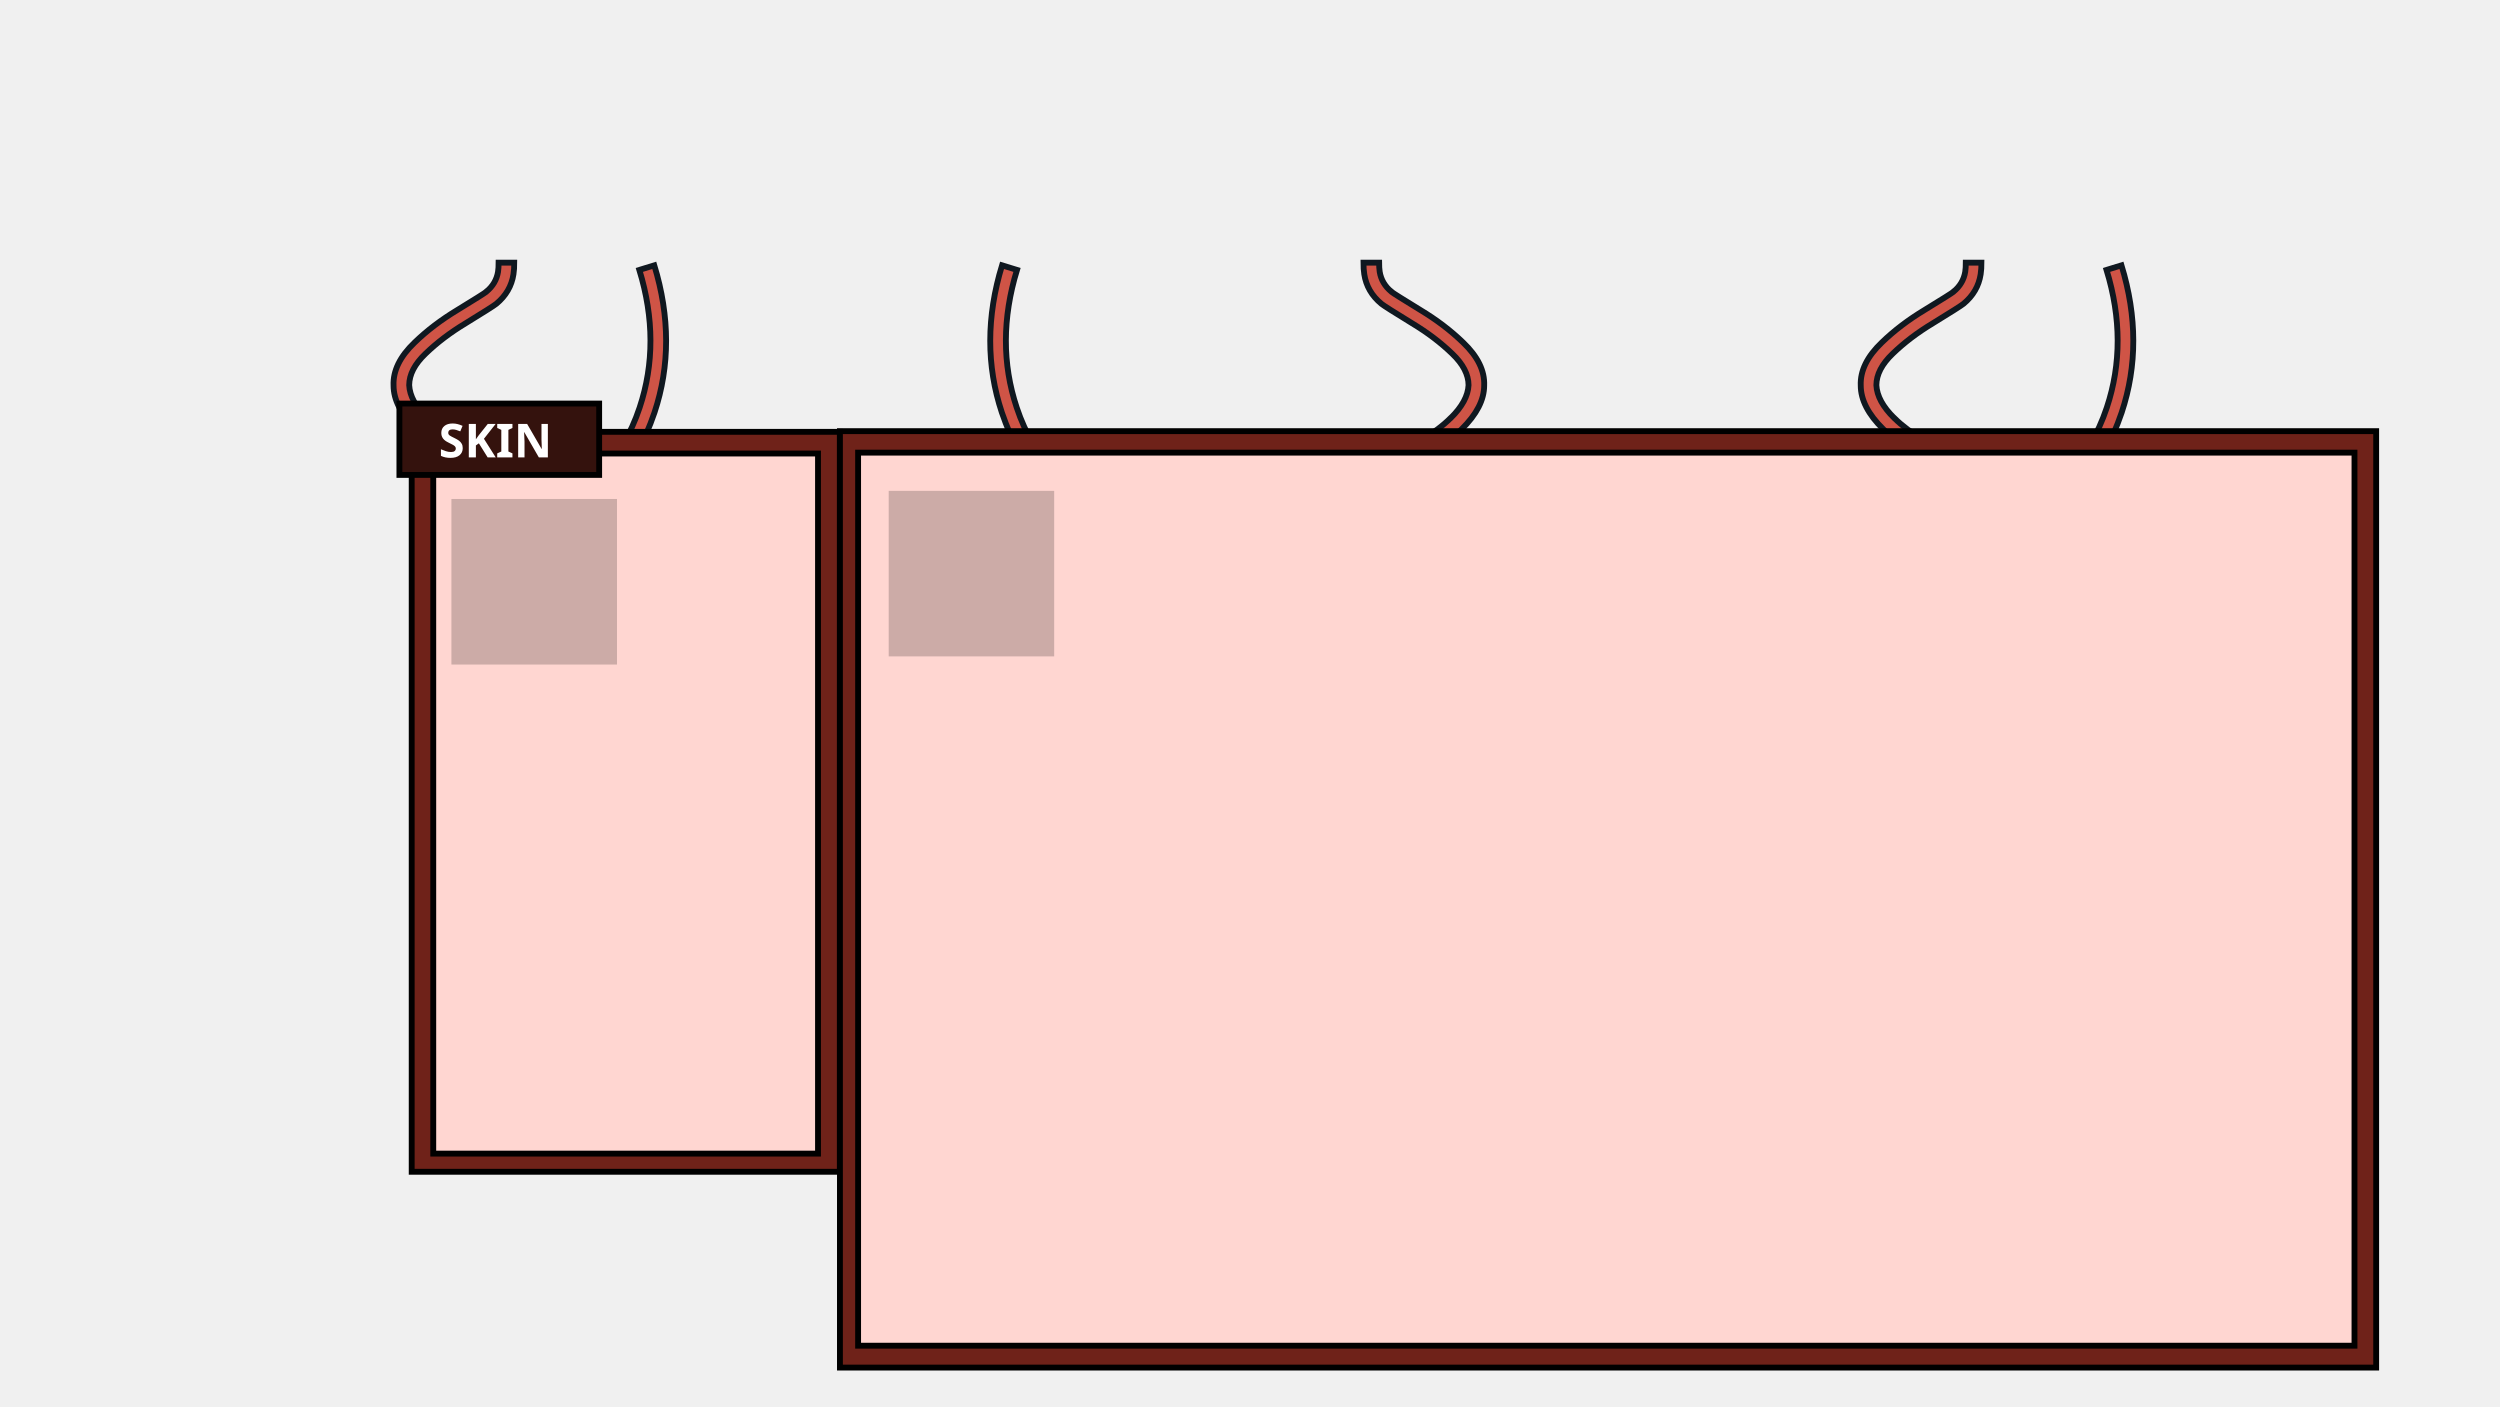
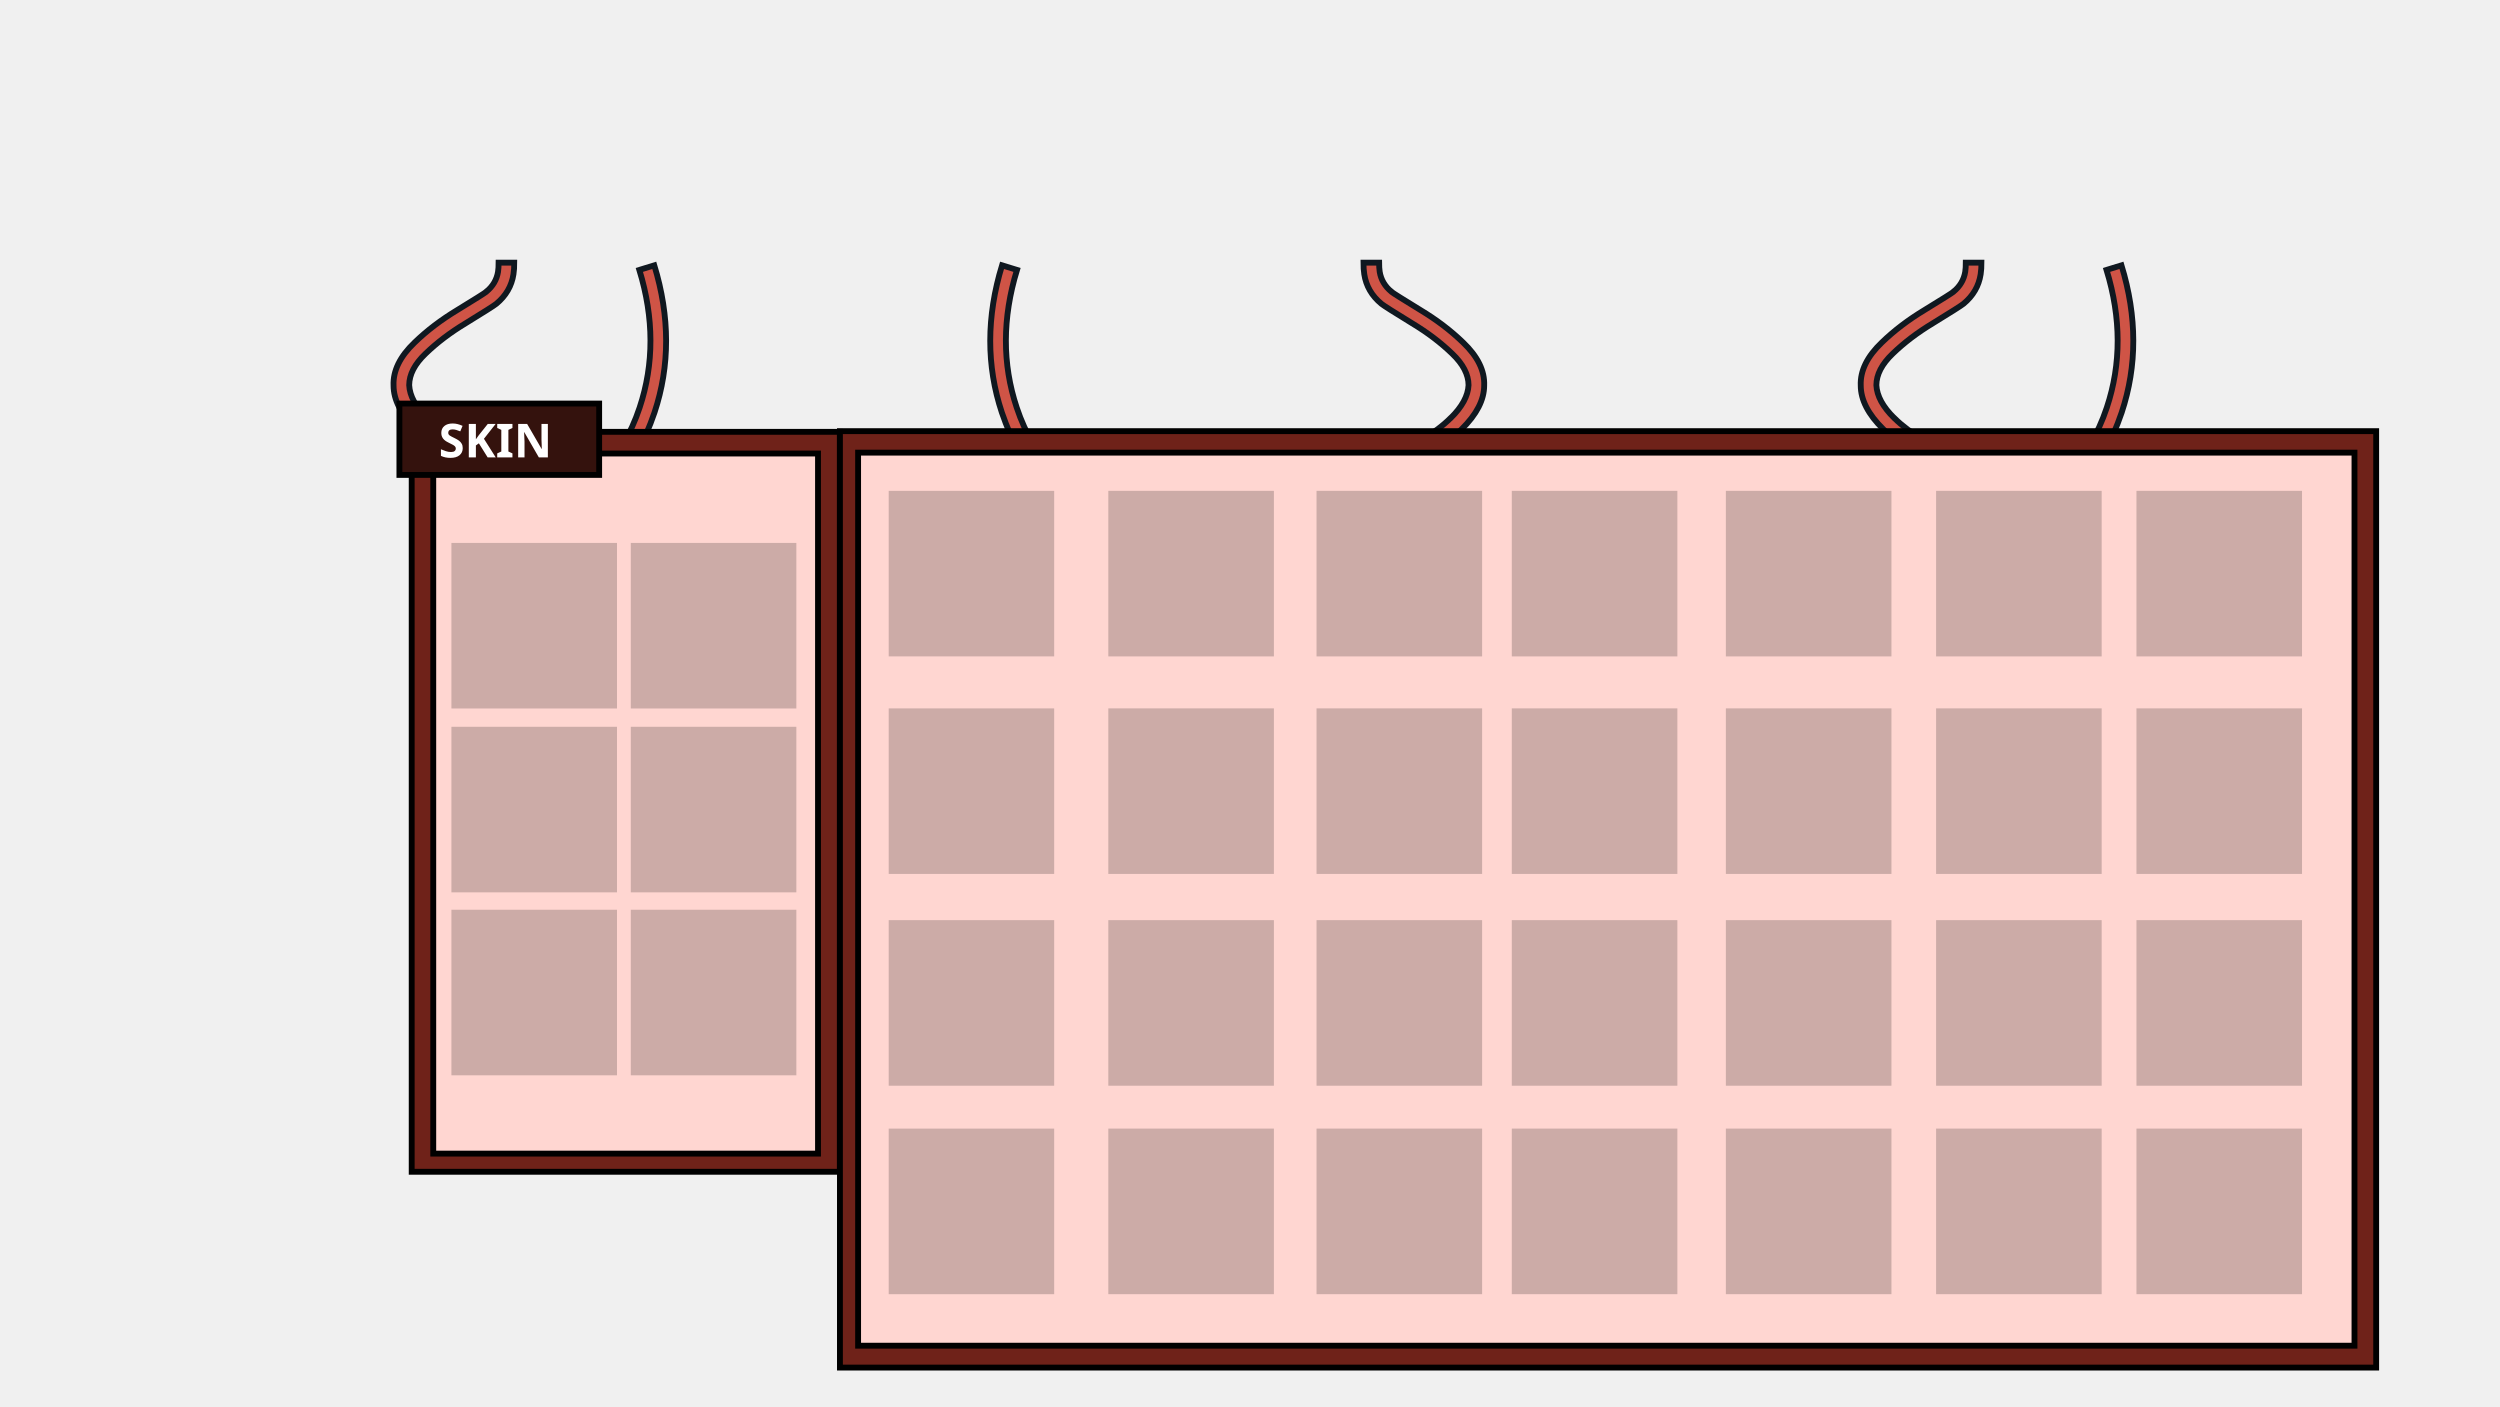
<svg xmlns="http://www.w3.org/2000/svg" width="1280" height="720" viewBox="0 0 1280 720">
  <defs>
-     <clipPath id="clip-path-1">
+     <clipPath id="clip-path-3">
      <path d="M222.55 205.75 L290.65 205.75 L290.65 243.2 L222.55 243.2 Z" />
    </clipPath>
-     <clipPath id="clip-path-2">
+     <clipPath id="clip-path-4">
      <path d="M455.018 248.28 L1187.37 248.28 L1187.37 673.668 L455.018 673.668 Z" />
+     </clipPath>
+     <clipPath id="clip-path-5">
+       <path d="M226.84 247.543 L413.261 247.543 L413.261 588.997 L226.84 588.997 Z" />
    </clipPath>
  </defs>
  <g id="CatologSkin">
-     <g id="ArtPanel">
-       <g>
-         <path d="M325.6 232 L325.65 231.9 C329.45 225.567 332.6 218.667 335.1 211.2 C343.067 187.3 343.033 162.183 335 135.85 L327.35 138.2 C334.883 162.833 334.933 186.317 327.5 208.65 C325.233 215.483 322.367 221.8 318.9 227.6 L314.1 234.6 L320.7 239.1 Z" fill="#cf5446" />
-         <path d="M318.9 227.6 L314.1 234.6 L320.7 239.1 L325.6 232 L325.65 231.9 C329.45 225.567 332.6 218.667 335.1 211.2 C343.067 187.3 343.033 162.183 335 135.85 L327.35 138.2 C334.883 162.833 334.933 186.317 327.5 208.65 C325.233 215.483 322.367 221.8 318.9 227.6 Z" fill="none" stroke="#101820" stroke-width="3" stroke-miterlimit="3" />
-       </g>
-       <g>
-         <path d="M249 149.35 L249.05 149.35 C247.983 150.183 243.033 153.3 234.2 158.7 C225.9 163.7 218.6 169.25 212.3 175.35 C204.8 182.517 201.2 189.85 201.5 197.35 C201.5 204.717 205.35 212.183 213.05 219.75 C217.45 224.117 223 228.267 229.7 232.2 L229.75 232.25 L238.15 236.65 L241.9 229.6 L233.75 225.3 C227.683 221.767 222.667 218.017 218.7 214.05 L218.65 214.05 C212.817 208.317 209.767 202.7 209.5 197.2 C209.533 191.767 212.317 186.4 217.85 181.1 C223.717 175.433 230.55 170.25 238.35 165.55 C247.75 159.783 253 156.45 254.1 155.55 C259.033 151.483 261.967 146.433 262.9 140.4 L262.9 140.35 C263.167 138.617 263.3 136.667 263.3 134.5 L255.3 134.5 C255.3 136.2 255.2 137.75 255 139.15 C254.333 143.217 252.333 146.617 249 149.35 Z" fill="#cf5446" />
-         <path d="M229.75 232.25 L238.15 236.65 L241.9 229.6 L233.75 225.3 C227.683 221.767 222.667 218.017 218.7 214.05 L218.65 214.05 C212.817 208.317 209.767 202.7 209.5 197.2 C209.533 191.767 212.317 186.4 217.85 181.1 C223.717 175.433 230.55 170.25 238.35 165.55 C247.75 159.783 253 156.45 254.1 155.55 C259.033 151.483 261.967 146.433 262.9 140.4 L262.9 140.35 C263.167 138.617 263.3 136.667 263.3 134.5 L255.3 134.5 C255.3 136.2 255.2 137.75 255 139.15 C254.333 143.217 252.333 146.617 249 149.35 L249.05 149.35 C247.983 150.183 243.033 153.3 234.2 158.7 C225.9 163.7 218.6 169.25 212.3 175.35 C204.8 182.517 201.2 189.85 201.5 197.35 C201.5 204.717 205.35 212.183 213.05 219.75 C217.45 224.117 223 228.267 229.7 232.2 Z" fill="none" stroke="#101820" stroke-width="3" stroke-miterlimit="3" />
-       </g>
-       <g>
-         <path d="M1076.8 232 L1076.85 231.9 C1080.65 225.567 1083.8 218.667 1086.3 211.2 C1094.267 187.3 1094.233 162.183 1086.2 135.85 L1078.55 138.2 C1086.083 162.833 1086.133 186.317 1078.7 208.65 C1076.433 215.483 1073.567 221.8 1070.1 227.6 L1065.3 234.6 L1071.9 239.1 Z" fill="#cf5446" />
-         <path d="M1070.1 227.6 L1065.3 234.6 L1071.9 239.1 L1076.8 232 L1076.85 231.9 C1080.65 225.567 1083.8 218.667 1086.3 211.2 C1094.267 187.3 1094.233 162.183 1086.2 135.85 L1078.55 138.2 C1086.083 162.833 1086.133 186.317 1078.7 208.65 C1076.433 215.483 1073.567 221.8 1070.1 227.6 Z" fill="none" stroke="#101820" stroke-width="3" stroke-miterlimit="3" />
-       </g>
-       <g>
-         <path d="M1000.2 149.35 L1000.25 149.35 C999.183 150.183 994.233 153.3 985.4 158.7 C977.1 163.7 969.8 169.25 963.5 175.35 C956 182.517 952.4 189.85 952.7 197.35 C952.7 204.717 956.55 212.183 964.25 219.75 C968.65 224.117 974.2 228.267 980.9 232.2 L980.95 232.25 L989.35 236.65 L993.1 229.6 L984.95 225.3 C978.883 221.767 973.867 218.017 969.9 214.05 L969.85 214.05 C964.017 208.317 960.967 202.7 960.7 197.2 C960.733 191.767 963.517 186.4 969.05 181.1 C974.917 175.433 981.75 170.25 989.55 165.55 C998.95 159.783 1004.2 156.45 1005.3 155.55 C1010.233 151.483 1013.167 146.433 1014.1 140.4 L1014.1 140.35 C1014.367 138.617 1014.5 136.667 1014.5 134.5 L1006.5 134.5 C1006.5 136.2 1006.4 137.75 1006.2 139.15 C1005.533 143.217 1003.533 146.617 1000.2 149.35 Z" fill="#cf5446" />
-         <path d="M980.95 232.25 L989.35 236.65 L993.1 229.6 L984.95 225.3 C978.883 221.767 973.867 218.017 969.9 214.05 L969.85 214.05 C964.017 208.317 960.967 202.7 960.7 197.2 C960.733 191.767 963.517 186.4 969.05 181.1 C974.917 175.433 981.75 170.25 989.55 165.55 C998.95 159.783 1004.2 156.45 1005.3 155.55 C1010.233 151.483 1013.167 146.433 1014.1 140.4 L1014.1 140.35 C1014.367 138.617 1014.5 136.667 1014.5 134.5 L1006.5 134.5 C1006.5 136.2 1006.4 137.75 1006.2 139.15 C1005.533 143.217 1003.533 146.617 1000.2 149.35 L1000.25 149.35 C999.183 150.183 994.233 153.3 985.4 158.7 C977.1 163.7 969.8 169.25 963.5 175.35 C956 182.517 952.4 189.85 952.7 197.35 C952.7 204.717 956.55 212.183 964.25 219.75 C968.65 224.117 974.2 228.267 980.9 232.2 Z" fill="none" stroke="#101820" stroke-width="3" stroke-miterlimit="3" />
-       </g>
-       <g>
-         <path d="M522.45 232 L522.4 231.9 C518.6 225.567 515.45 218.667 512.95 211.2 C504.983 187.3 505.017 162.183 513.05 135.85 L520.7 138.2 C513.167 162.833 513.117 186.317 520.55 208.65 C522.817 215.483 525.683 221.8 529.15 227.6 L533.95 234.6 L527.35 239.1 Z" fill="#cf5446" />
-         <path d="M529.15 227.6 L533.95 234.6 L527.35 239.1 L522.45 232 L522.4 231.9 C518.6 225.567 515.45 218.667 512.95 211.2 C504.983 187.3 505.017 162.183 513.05 135.85 L520.7 138.2 C513.167 162.833 513.117 186.317 520.55 208.65 C522.817 215.483 525.683 221.8 529.15 227.6 Z" fill="none" stroke="#101820" stroke-width="3" stroke-miterlimit="3" />
-       </g>
-       <g>
-         <path d="M712.4 149.35 L712.35 149.35 C713.417 150.183 718.367 153.3 727.2 158.7 C735.5 163.7 742.8 169.25 749.1 175.35 C756.6 182.517 760.2 189.85 759.9 197.35 C759.9 204.717 756.05 212.183 748.35 219.75 C743.95 224.117 738.4 228.267 731.7 232.2 L731.65 232.25 L723.25 236.65 L719.5 229.6 L727.65 225.3 C733.717 221.767 738.733 218.017 742.7 214.05 L742.75 214.05 C748.583 208.317 751.633 202.7 751.9 197.2 C751.867 191.767 749.083 186.4 743.55 181.1 C737.683 175.433 730.85 170.25 723.05 165.55 C713.65 159.783 708.4 156.45 707.3 155.55 C702.367 151.483 699.433 146.433 698.5 140.4 L698.5 140.35 C698.233 138.617 698.1 136.667 698.1 134.5 L706.1 134.5 C706.1 136.2 706.2 137.75 706.4 139.15 C707.067 143.217 709.067 146.617 712.4 149.35 Z" fill="#cf5446" />
-         <path d="M731.65 232.25 L723.25 236.65 L719.5 229.6 L727.65 225.3 C733.717 221.767 738.733 218.017 742.7 214.05 L742.75 214.05 C748.583 208.317 751.633 202.7 751.9 197.2 C751.867 191.767 749.083 186.4 743.55 181.1 C737.683 175.433 730.85 170.25 723.05 165.55 C713.65 159.783 708.4 156.45 707.3 155.55 C702.367 151.483 699.433 146.433 698.5 140.4 L698.5 140.35 C698.233 138.617 698.1 136.667 698.1 134.5 L706.1 134.5 C706.1 136.2 706.2 137.75 706.4 139.15 C707.067 143.217 709.067 146.617 712.4 149.35 L712.35 149.35 C713.417 150.183 718.367 153.3 727.2 158.7 C735.5 163.7 742.8 169.25 749.1 175.35 C756.6 182.517 760.2 189.85 759.9 197.35 C759.9 204.717 756.05 212.183 748.35 219.75 C743.95 224.117 738.4 228.267 731.7 232.2 Z" fill="none" stroke="#101820" stroke-width="3" stroke-miterlimit="3" />
-       </g>
-       <g id="LabelSkin">
+     <g id="CatologSkin-2" data-name="CatologSkin">
+       <g id="ArtPanel">
        <g>
-           <g>
-             <path d="M210.832 221.1 L210.832 599.95 L430.027 599.95 L430.027 221.1 L210.832 221.1 M221.87 590.65 L221.87 232.2 L418.868 232.2 L418.868 590.65 Z" fill="#6f2219" />
-             <path d="M221.87 232.2 L221.87 590.65 L418.868 590.65 L418.868 232.2 Z" fill="#ffd6d1" />
-           </g>
-           <path d="M221.826 232.2 L418.823 232.2 L418.823 590.65 L221.826 590.65 Z M210.788 221.1 L429.982 221.1 L429.982 599.95 L210.788 599.95 Z" fill="none" stroke="#000000" stroke-width="3" stroke-miterlimit="3" />
+           <path d="M325.6 232 L325.65 231.9 C329.45 225.567 332.6 218.667 335.1 211.2 C343.067 187.3 343.033 162.183 335 135.85 L327.35 138.2 C334.883 162.833 334.933 186.317 327.5 208.65 C325.233 215.483 322.367 221.8 318.9 227.6 L314.1 234.6 L320.7 239.1 Z" fill="#cf5446" />
+           <path d="M318.9 227.6 L314.1 234.6 L320.7 239.1 L325.6 232 L325.65 231.9 C329.45 225.567 332.6 218.667 335.1 211.2 C343.067 187.3 343.033 162.183 335 135.85 L327.35 138.2 C334.883 162.833 334.933 186.317 327.5 208.65 C325.233 215.483 322.367 221.8 318.9 227.6 Z" fill="none" stroke="#101820" stroke-width="3" stroke-miterlimit="3" />
        </g>
        <g>
-           <g>
-             <path d="M1216.6 700.2 L1216.6 220.75 L430.05 220.75 L430.05 700.2 L1216.6 700.2 M1205.5 231.75 L1205.5 689 L439.35 689 L439.35 231.75 Z" fill="#6f2219" />
-             <path d="M1205.5 689 L1205.5 231.75 L439.35 231.75 L439.35 689 Z" fill="#ffd6d1" />
-           </g>
-           <path d="M1216.6 220.75 L1216.6 700.2 L430.05 700.2 L430.05 220.75 Z M1205.5 231.75 L1205.5 689 L439.35 689 L439.35 231.75 Z" fill="none" stroke="#000000" stroke-width="3" stroke-miterlimit="3" />
+           <path d="M249 149.35 L249.05 149.35 C247.983 150.183 243.033 153.3 234.2 158.7 C225.9 163.7 218.6 169.25 212.3 175.35 C204.8 182.517 201.2 189.85 201.5 197.35 C201.5 204.717 205.35 212.183 213.05 219.75 C217.45 224.117 223 228.267 229.7 232.2 L229.75 232.25 L238.15 236.65 L241.9 229.6 L233.75 225.3 C227.683 221.767 222.667 218.017 218.7 214.05 L218.65 214.05 C212.817 208.317 209.767 202.7 209.5 197.2 C209.533 191.767 212.317 186.4 217.85 181.1 C223.717 175.433 230.55 170.25 238.35 165.55 C247.75 159.783 253 156.45 254.1 155.55 C259.033 151.483 261.967 146.433 262.9 140.4 L262.9 140.35 C263.167 138.617 263.3 136.667 263.3 134.5 L255.3 134.5 C255.3 136.2 255.2 137.75 255 139.15 C254.333 143.217 252.333 146.617 249 149.35 Z" fill="#cf5446" />
+           <path d="M229.75 232.25 L238.15 236.65 L241.9 229.6 L233.75 225.3 C227.683 221.767 222.667 218.017 218.7 214.05 L218.65 214.05 C212.817 208.317 209.767 202.7 209.5 197.2 C209.533 191.767 212.317 186.4 217.85 181.1 C223.717 175.433 230.55 170.25 238.35 165.55 C247.75 159.783 253 156.45 254.1 155.55 C259.033 151.483 261.967 146.433 262.9 140.4 L262.9 140.35 C263.167 138.617 263.3 136.667 263.3 134.5 L255.3 134.5 C255.3 136.2 255.2 137.75 255 139.15 C254.333 143.217 252.333 146.617 249 149.35 L249.05 149.35 C247.983 150.183 243.033 153.3 234.2 158.7 C225.9 163.7 218.6 169.25 212.3 175.35 C204.8 182.517 201.2 189.85 201.5 197.35 C201.5 204.717 205.35 212.183 213.05 219.75 C217.45 224.117 223 228.267 229.7 232.2 Z" fill="none" stroke="#101820" stroke-width="3" stroke-miterlimit="3" />
        </g>
        <g>
-           <path d="M204.509 206.649 L204.509 243.186 L306.779 243.186 L306.779 206.649 Z" fill="#34120d" />
-           <path d="M204.498 206.622 L306.767 206.622 L306.767 243.159 L204.498 243.159 Z" fill="none" stroke="#000000" stroke-width="3" stroke-miterlimit="3" />
+           <path d="M1076.8 232 L1076.85 231.9 C1080.65 225.567 1083.8 218.667 1086.3 211.2 C1094.267 187.3 1094.233 162.183 1086.2 135.85 L1078.55 138.2 C1086.083 162.833 1086.133 186.317 1078.7 208.65 C1076.433 215.483 1073.567 221.8 1070.1 227.6 L1065.3 234.6 L1071.9 239.1 Z" fill="#cf5446" />
+           <path d="M1070.1 227.6 L1065.3 234.6 L1071.9 239.1 L1076.8 232 L1076.85 231.9 C1080.65 225.567 1083.8 218.667 1086.3 211.2 C1094.267 187.3 1094.233 162.183 1086.2 135.85 L1078.55 138.2 C1086.083 162.833 1086.133 186.317 1078.7 208.65 C1076.433 215.483 1073.567 221.8 1070.1 227.6 Z" fill="none" stroke="#101820" stroke-width="3" stroke-miterlimit="3" />
        </g>
-         <g clip-path="url(#clip-path-1)">
-           <text transform="matrix(1 0 0 1 224.65 234.2)" x="0" y="0" xml:space="preserve" font-family="'Comic Sans MS', sans-serif" font-size="24" font-weight="bold" fill="#ffffff">
-             <tspan x="0" y="0">SKIN</tspan>
-           </text>
+         <g>
+           <path d="M1000.2 149.35 L1000.25 149.35 C999.183 150.183 994.233 153.3 985.4 158.7 C977.1 163.7 969.8 169.25 963.5 175.35 C956 182.517 952.4 189.85 952.7 197.35 C952.7 204.717 956.55 212.183 964.25 219.75 C968.65 224.117 974.2 228.267 980.9 232.2 L980.95 232.25 L989.35 236.65 L993.1 229.6 L984.95 225.3 C978.883 221.767 973.867 218.017 969.9 214.05 L969.85 214.05 C964.017 208.317 960.967 202.7 960.7 197.2 C960.733 191.767 963.517 186.4 969.05 181.1 C974.917 175.433 981.75 170.25 989.55 165.55 C998.95 159.783 1004.2 156.45 1005.3 155.55 C1010.233 151.483 1013.167 146.433 1014.1 140.4 L1014.1 140.35 C1014.367 138.617 1014.5 136.667 1014.5 134.5 L1006.5 134.5 C1006.5 136.2 1006.4 137.75 1006.2 139.15 C1005.533 143.217 1003.533 146.617 1000.2 149.35 Z" fill="#cf5446" />
+           <path d="M980.95 232.25 L989.35 236.65 L993.1 229.6 L984.95 225.3 C978.883 221.767 973.867 218.017 969.9 214.05 L969.85 214.05 C964.017 208.317 960.967 202.7 960.7 197.2 C960.733 191.767 963.517 186.4 969.05 181.1 C974.917 175.433 981.75 170.25 989.55 165.55 C998.95 159.783 1004.2 156.45 1005.3 155.55 C1010.233 151.483 1013.167 146.433 1014.1 140.4 L1014.1 140.35 C1014.367 138.617 1014.5 136.667 1014.5 134.5 L1006.5 134.5 C1006.5 136.2 1006.4 137.75 1006.2 139.15 C1005.533 143.217 1003.533 146.617 1000.2 149.35 L1000.25 149.35 C999.183 150.183 994.233 153.3 985.4 158.7 C977.1 163.7 969.8 169.25 963.5 175.35 C956 182.517 952.4 189.85 952.7 197.35 C952.7 204.717 956.55 212.183 964.25 219.75 C968.65 224.117 974.2 228.267 980.9 232.2 Z" fill="none" stroke="#101820" stroke-width="3" stroke-miterlimit="3" />
+         </g>
+         <g>
+           <path d="M522.45 232 L522.4 231.9 C518.6 225.567 515.45 218.667 512.95 211.2 C504.983 187.3 505.017 162.183 513.05 135.85 L520.7 138.2 C513.167 162.833 513.117 186.317 520.55 208.65 C522.817 215.483 525.683 221.8 529.15 227.6 L533.95 234.6 L527.35 239.1 Z" fill="#cf5446" />
+           <path d="M529.15 227.6 L533.95 234.6 L527.35 239.1 L522.45 232 L522.4 231.9 C518.6 225.567 515.45 218.667 512.95 211.2 C504.983 187.3 505.017 162.183 513.05 135.85 L520.7 138.2 C513.167 162.833 513.117 186.317 520.55 208.65 C522.817 215.483 525.683 221.8 529.15 227.6 Z" fill="none" stroke="#101820" stroke-width="3" stroke-miterlimit="3" />
+         </g>
+         <g>
+           <path d="M712.4 149.35 L712.35 149.35 C713.417 150.183 718.367 153.3 727.2 158.7 C735.5 163.7 742.8 169.25 749.1 175.35 C756.6 182.517 760.2 189.85 759.9 197.35 C759.9 204.717 756.05 212.183 748.35 219.75 C743.95 224.117 738.4 228.267 731.7 232.2 L731.65 232.25 L723.25 236.65 L719.5 229.6 L727.65 225.3 C733.717 221.767 738.733 218.017 742.7 214.05 L742.75 214.05 C748.583 208.317 751.633 202.7 751.9 197.2 C751.867 191.767 749.083 186.4 743.55 181.1 C737.683 175.433 730.85 170.25 723.05 165.55 C713.65 159.783 708.4 156.45 707.3 155.55 C702.367 151.483 699.433 146.433 698.5 140.4 L698.5 140.35 C698.233 138.617 698.1 136.667 698.1 134.5 L706.1 134.5 C706.1 136.2 706.2 137.75 706.4 139.15 C707.067 143.217 709.067 146.617 712.4 149.35 Z" fill="#cf5446" />
+           <path d="M731.65 232.25 L723.25 236.65 L719.5 229.6 L727.65 225.3 C733.717 221.767 738.733 218.017 742.7 214.05 L742.75 214.05 C748.583 208.317 751.633 202.7 751.9 197.2 C751.867 191.767 749.083 186.4 743.55 181.1 C737.683 175.433 730.85 170.25 723.05 165.55 C713.65 159.783 708.4 156.45 707.3 155.55 C702.367 151.483 699.433 146.433 698.5 140.4 L698.5 140.35 C698.233 138.617 698.1 136.667 698.1 134.5 L706.1 134.5 C706.1 136.2 706.2 137.75 706.4 139.15 C707.067 143.217 709.067 146.617 712.4 149.35 L712.35 149.35 C713.417 150.183 718.367 153.3 727.2 158.7 C735.5 163.7 742.8 169.25 749.1 175.35 C756.6 182.517 760.2 189.85 759.9 197.35 C759.9 204.717 756.05 212.183 748.35 219.75 C743.95 224.117 738.4 228.267 731.7 232.2 Z" fill="none" stroke="#101820" stroke-width="3" stroke-miterlimit="3" />
+         </g>
+         <g id="LabelSkin">
+           <g>
+             <g>
+               <path d="M210.832 221.1 L210.832 599.95 L430.027 599.95 L430.027 221.1 L210.832 221.1 M221.87 590.65 L221.87 232.2 L418.868 232.2 L418.868 590.65 Z" fill="#6f2219" />
+               <path d="M221.87 232.2 L221.87 590.65 L418.868 590.65 L418.868 232.2 Z" fill="#ffd6d1" />
+             </g>
+             <path d="M221.826 232.2 L418.823 232.2 L418.823 590.65 L221.826 590.65 Z M210.788 221.1 L429.982 221.1 L429.982 599.95 L210.788 599.95 Z" fill="none" stroke="#000000" stroke-width="3" stroke-miterlimit="3" />
+           </g>
+           <g>
+             <g>
+               <path d="M1216.6 700.2 L1216.6 220.75 L430.05 220.75 L430.05 700.2 L1216.6 700.2 M1205.5 231.75 L1205.5 689 L439.35 689 L439.35 231.75 Z" fill="#6f2219" />
+               <path d="M1205.5 689 L1205.5 231.75 L439.35 231.75 L439.35 689 Z" fill="#ffd6d1" />
+             </g>
+             <path d="M1216.6 220.75 L1216.6 700.2 L430.05 700.2 L430.05 220.75 Z M1205.5 231.75 L1205.5 689 L439.35 689 L439.35 231.75 Z" fill="none" stroke="#000000" stroke-width="3" stroke-miterlimit="3" />
+           </g>
+           <g>
+             <path d="M204.509 206.649 L204.509 243.186 L306.779 243.186 L306.779 206.649 Z" fill="#34120d" />
+             <path d="M204.498 206.622 L306.767 206.622 L306.767 243.159 L204.498 243.159 Z" fill="none" stroke="#000000" stroke-width="3" stroke-miterlimit="3" />
+           </g>
+           <g clip-path="url(#clip-path-3)">
+             <text transform="matrix(1 0 0 1 224.65 234.2)" x="0" y="0" xml:space="preserve" font-family="'Comic Sans MS', sans-serif" font-size="24" font-weight="bold" fill="#ffffff">
+               <tspan x="0" y="0">SKIN</tspan>
+             </text>
+           </g>
        </g>
      </g>
-     </g>
-     <g id="Skin_Default_List_Recommend">
-       <path d="M231.186 252.446 L409.018 252.446 L409.018 579.793 L231.186 579.793 Z" fill="none" />
-       <path id="Catalog_2" d="M231.129 255.479 L231.129 340.253 L315.903 340.253 L315.903 255.479 Z" fill="#000000" fill-opacity="0.2" />
-     </g>
-     <g id="Skin_Default_List_All" clip-path="url(#clip-path-2)">
-       <path id="Catalog_1" d="M454.961 251.313 L454.961 336.086 L539.735 336.086 L539.735 251.313 Z" fill="#000000" fill-opacity="0.2" />
+       <g id="Skin_Default_List_All" clip-path="url(#clip-path-4)">
+         <path id="Catalog_1" d="M454.961 251.313 L454.961 336.086 L539.735 336.086 L539.735 251.313 Z" fill="#000000" fill-opacity="0.2" />
+         <path id="Catalog_2" d="M567.46 251.313 L567.46 336.086 L652.234 336.086 L652.234 251.313 Z" fill="#000000" fill-opacity="0.2" />
+         <path id="Catalog_3" d="M674.069 251.313 L674.069 336.086 L758.843 336.086 L758.843 251.313 Z" fill="#000000" fill-opacity="0.2" />
+         <path id="Catalog_4" d="M774.038 251.313 L774.038 336.086 L858.812 336.086 L858.812 251.313 Z" fill="#000000" fill-opacity="0.2" />
+         <path id="Catalog_5" d="M883.646 251.313 L883.646 336.086 L968.42 336.086 L968.42 251.313 Z" fill="#000000" fill-opacity="0.2" />
+         <path id="Catalog_6" d="M991.282 251.313 L991.282 336.086 L1076.056 336.086 L1076.056 251.313 Z" fill="#000000" fill-opacity="0.2" />
+         <path id="Catalog_7" d="M1093.863 251.313 L1093.863 336.086 L1178.637 336.086 L1178.637 251.313 Z" fill="#000000" fill-opacity="0.2" />
+         <path id="Catalog_8" d="M454.961 362.686 L454.961 447.459 L539.735 447.459 L539.735 362.686 Z" fill="#000000" fill-opacity="0.2" />
+         <path id="Catalog_9" d="M567.46 362.686 L567.46 447.459 L652.234 447.459 L652.234 362.686 Z" fill="#000000" fill-opacity="0.2" />
+         <path id="Catalog_10" d="M674.069 362.686 L674.069 447.459 L758.843 447.459 L758.843 362.686 Z" fill="#000000" fill-opacity="0.2" />
+         <path id="Catalog_11" d="M774.038 362.686 L774.038 447.459 L858.812 447.459 L858.812 362.686 Z" fill="#000000" fill-opacity="0.2" />
+         <path id="Catalog_12" d="M883.646 362.686 L883.646 447.459 L968.42 447.459 L968.42 362.686 Z" fill="#000000" fill-opacity="0.2" />
+         <path id="Catalog_13" d="M991.282 362.686 L991.282 447.459 L1076.056 447.459 L1076.056 362.686 Z" fill="#000000" fill-opacity="0.2" />
+         <path id="Catalog_14" d="M1093.863 362.686 L1093.863 447.459 L1178.637 447.459 L1178.637 362.686 Z" fill="#000000" fill-opacity="0.2" />
+         <path id="Catalog_15" d="M454.961 471.117 L454.961 555.89 L539.735 555.89 L539.735 471.117 Z" fill="#000000" fill-opacity="0.2" />
+         <path id="Catalog_16" d="M567.46 471.117 L567.46 555.89 L652.234 555.89 L652.234 471.117 Z" fill="#000000" fill-opacity="0.2" />
+         <path id="Catalog_17" d="M674.069 471.117 L674.069 555.89 L758.843 555.89 L758.843 471.117 Z" fill="#000000" fill-opacity="0.2" />
+         <path id="Catalog_18" d="M774.038 471.117 L774.038 555.89 L858.812 555.89 L858.812 471.117 Z" fill="#000000" fill-opacity="0.2" />
+         <path id="Catalog_19" d="M883.646 471.117 L883.646 555.89 L968.42 555.89 L968.42 471.117 Z" fill="#000000" fill-opacity="0.2" />
+         <path id="Catalog_20" d="M991.282 471.117 L991.282 555.89 L1076.056 555.89 L1076.056 471.117 Z" fill="#000000" fill-opacity="0.2" />
+         <path id="Catalog_21" d="M1093.863 471.117 L1093.863 555.89 L1178.637 555.89 L1178.637 471.117 Z" fill="#000000" fill-opacity="0.2" />
+         <path id="Catalog_22" d="M454.961 577.841 L454.961 662.614 L539.735 662.614 L539.735 577.841 Z" fill="#000000" fill-opacity="0.2" />
+         <path id="Catalog_23" d="M567.46 577.841 L567.46 662.614 L652.234 662.614 L652.234 577.841 Z" fill="#000000" fill-opacity="0.2" />
+         <path id="Catalog_24" d="M674.069 577.841 L674.069 662.614 L758.843 662.614 L758.843 577.841 Z" fill="#000000" fill-opacity="0.2" />
+         <path id="Catalog_25" d="M774.038 577.841 L774.038 662.614 L858.812 662.614 L858.812 577.841 Z" fill="#000000" fill-opacity="0.2" />
+         <path id="Catalog_26" d="M883.646 577.841 L883.646 662.614 L968.42 662.614 L968.42 577.841 Z" fill="#000000" fill-opacity="0.2" />
+         <path id="Catalog_27" d="M991.282 577.841 L991.282 662.614 L1076.056 662.614 L1076.056 577.841 Z" fill="#000000" fill-opacity="0.2" />
+         <path id="Catalog_28" d="M1093.863 577.841 L1093.863 662.614 L1178.637 662.614 L1178.637 577.841 Z" fill="#000000" fill-opacity="0.2" />
+       </g>
+       <g id="Skin_Default_List_Recommand" clip-path="url(#clip-path-5)">
+         <path id="Catalog_6-2" data-name="Catalog_6" d="M231.129 277.974 L231.129 362.748 L315.903 362.748 L315.903 277.974 Z" fill="#000000" fill-opacity="0.2" />
+         <path id="Catalog_5-2" data-name="Catalog_5" d="M322.96 277.974 L322.96 362.748 L407.734 362.748 L407.734 277.974 Z" fill="#000000" fill-opacity="0.2" />
+         <path id="Catalog_4-2" data-name="Catalog_4" d="M231.129 372.113 L231.129 456.887 L315.903 456.887 L315.903 372.113 Z" fill="#000000" fill-opacity="0.2" />
+         <path id="Catalog_3-2" data-name="Catalog_3" d="M322.96 372.113 L322.96 456.887 L407.734 456.887 L407.734 372.113 Z" fill="#000000" fill-opacity="0.2" />
+         <path id="Catalog_2-2" data-name="Catalog_2" d="M231.129 465.788 L231.129 550.562 L315.903 550.562 L315.903 465.788 Z" fill="#000000" fill-opacity="0.2" />
+         <path id="Catalog_1-2" data-name="Catalog_1" d="M322.96 465.788 L322.96 550.562 L407.734 550.562 L407.734 465.788 Z" fill="#000000" fill-opacity="0.2" />
+       </g>
    </g>
  </g>
</svg>
